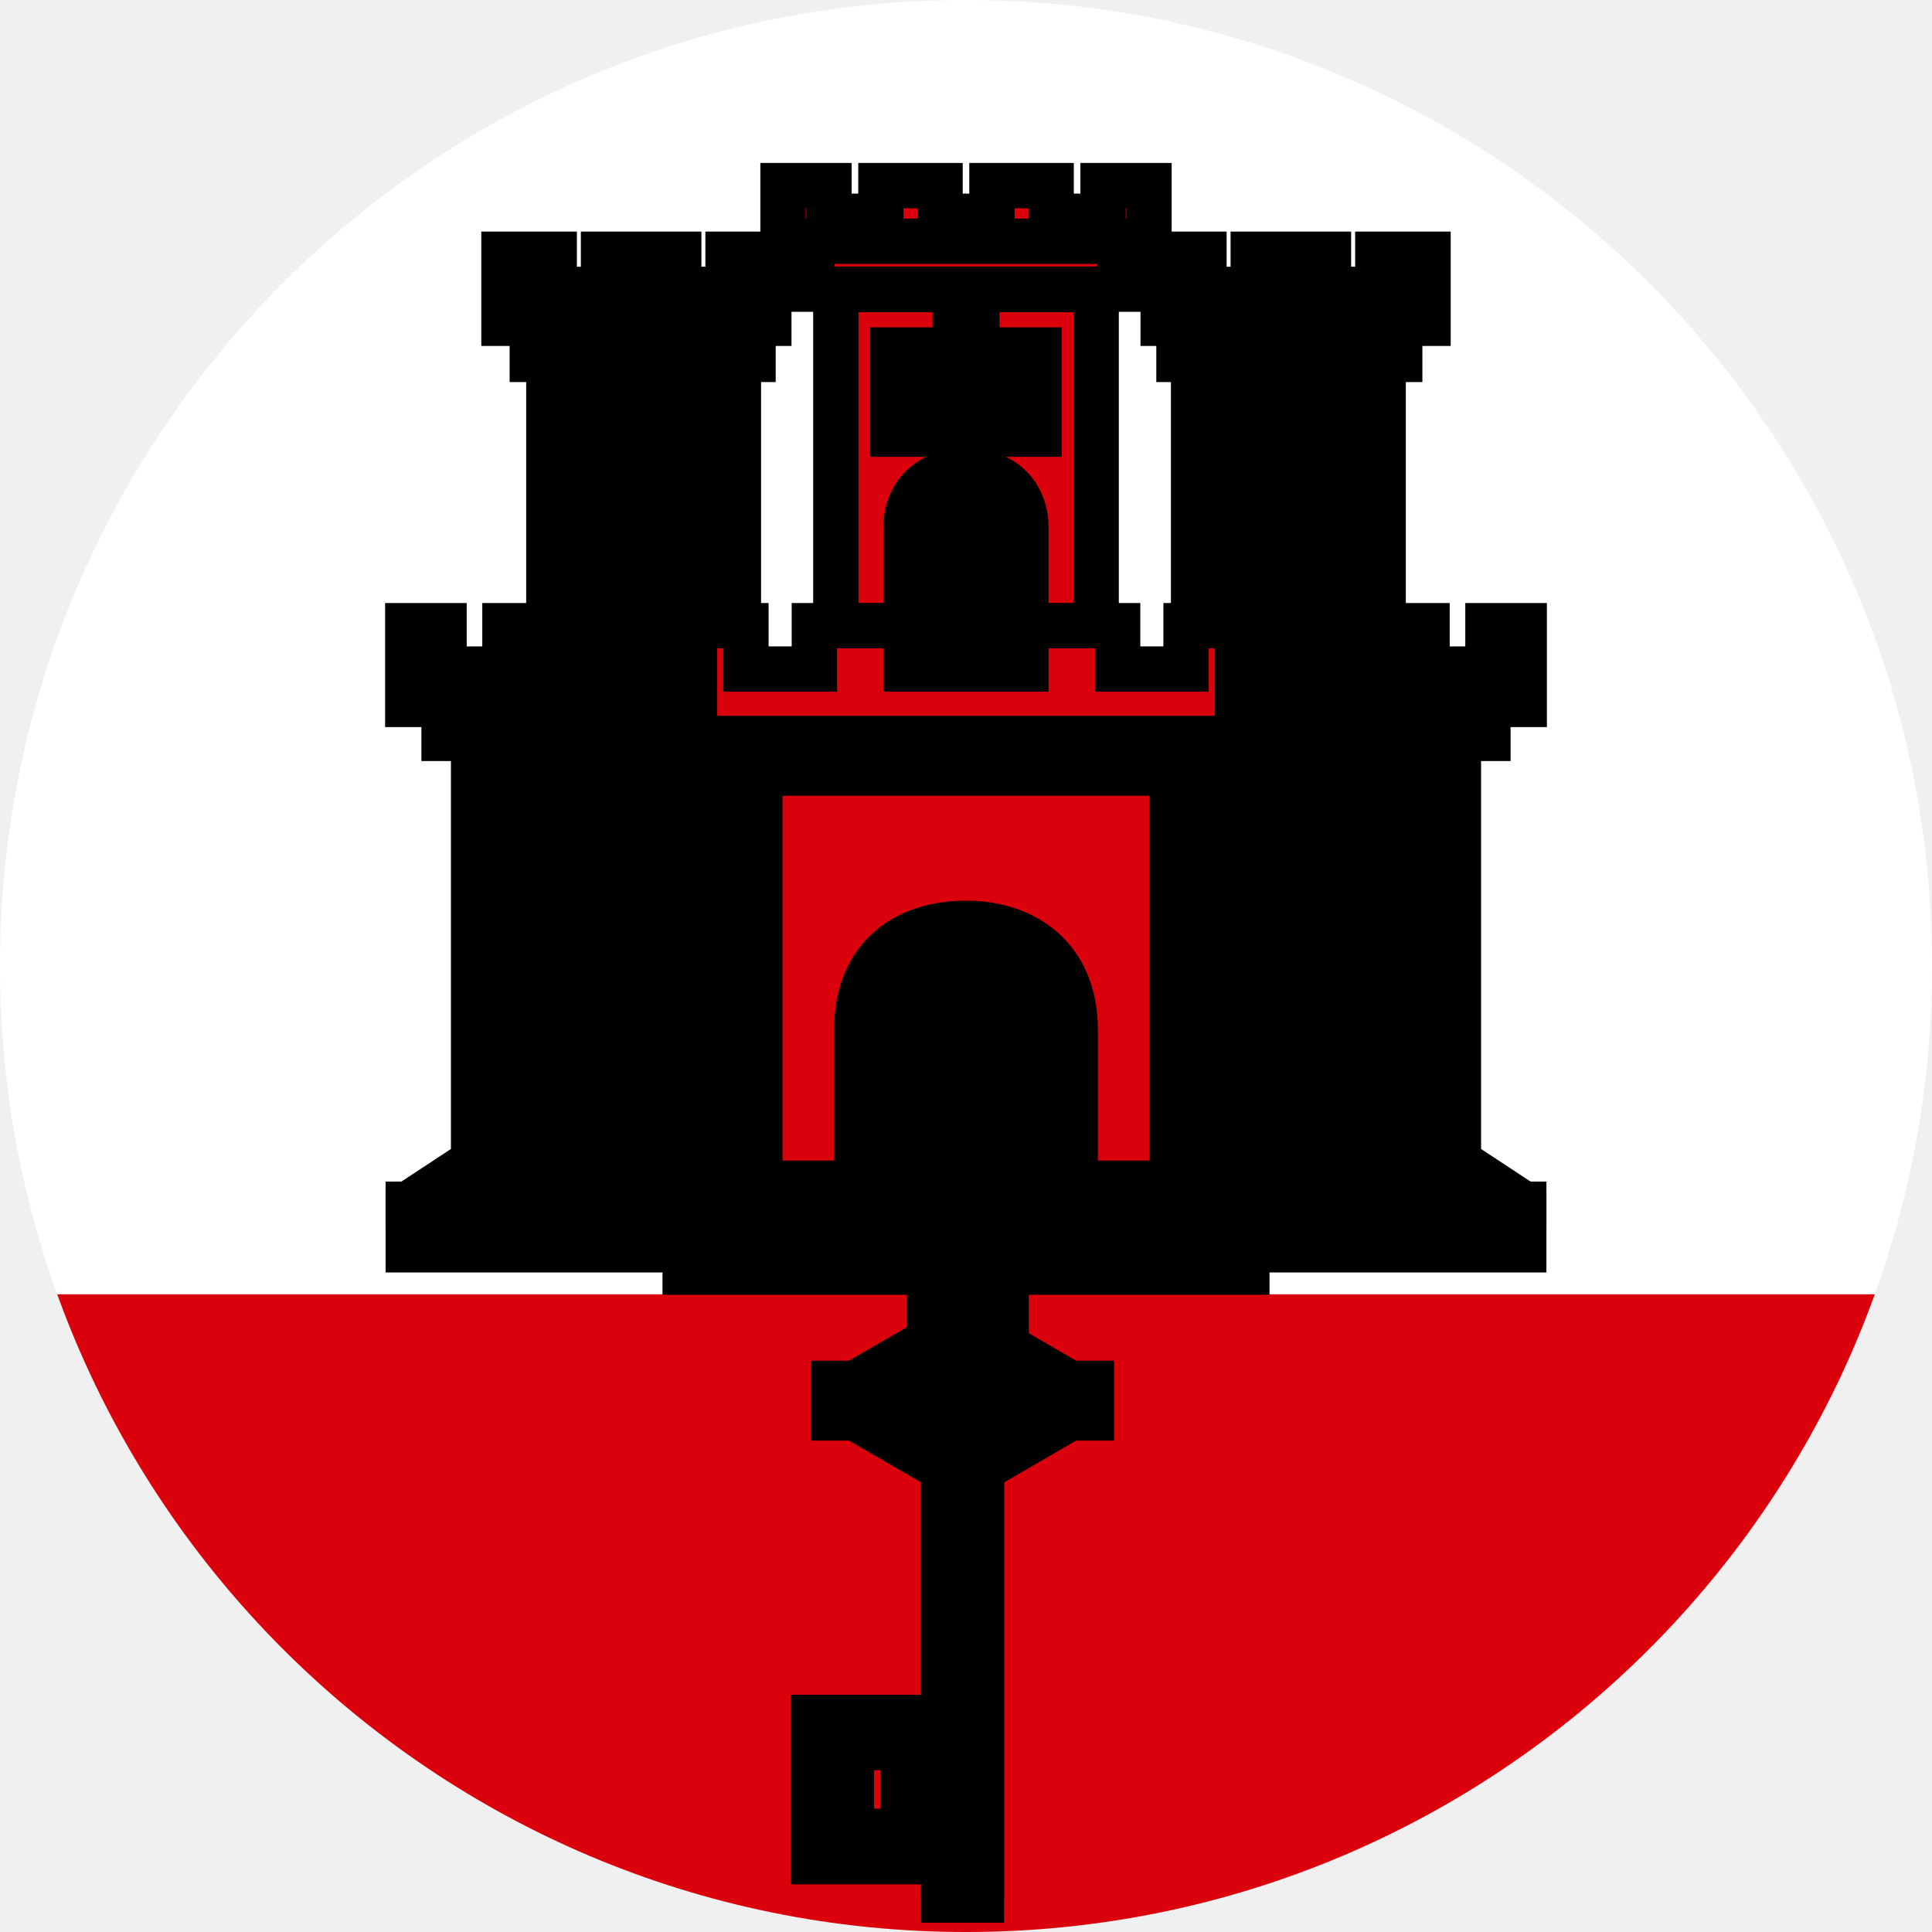
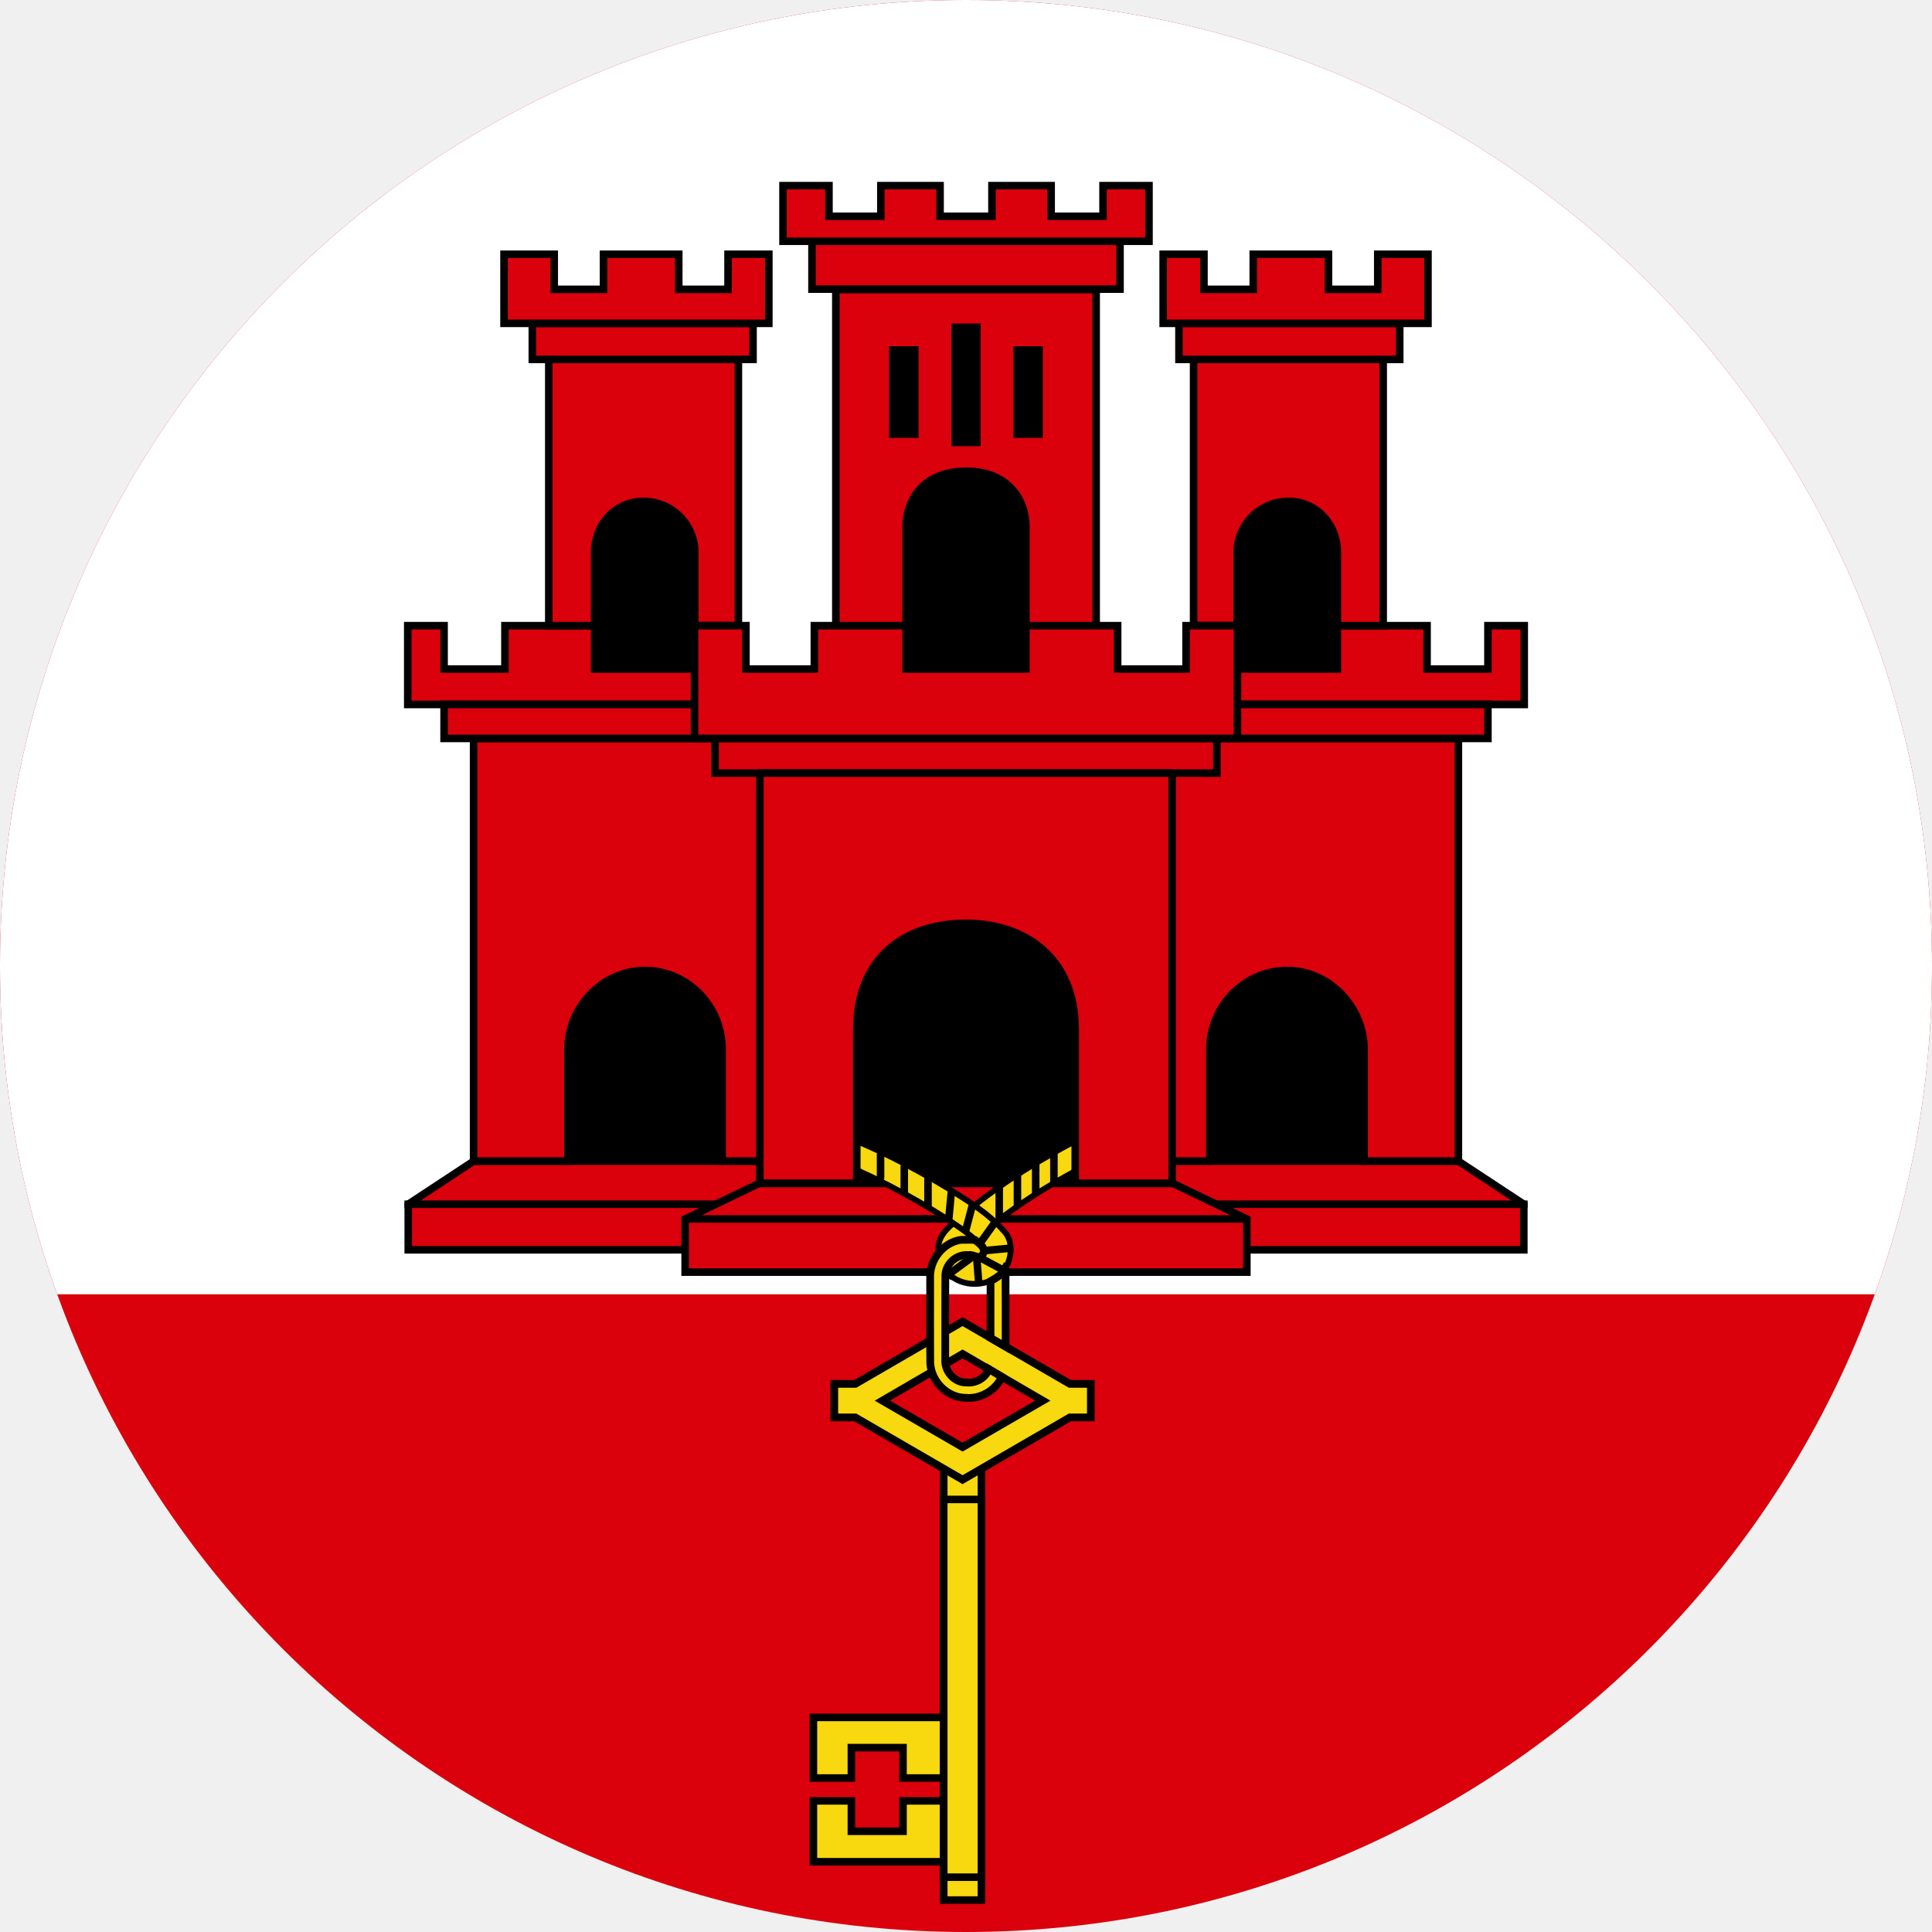
<svg xmlns="http://www.w3.org/2000/svg" width="40" height="40" viewBox="0 0 40 40" fill="none">
-   <g clip-path="url(#clip0_16699_268440)">
-     <mask id="mask0_16699_268440" style="mask-type:luminance" maskUnits="userSpaceOnUse" x="0" y="0" width="40" height="40">
-       <path d="M40 20C40 8.954 31.046 0 20 0C8.954 0 0 8.954 0 20C0 31.046 8.954 40 20 40C31.046 40 40 31.046 40 20Z" fill="white" />
-     </mask>
-     <g mask="url(#mask0_16699_268440)">
-       <mask id="mask1_16699_268440" style="mask-type:luminance" maskUnits="userSpaceOnUse" x="-7" y="0" width="54" height="40">
-         <path d="M-6.667 0H46.667V40H-6.667V0Z" fill="white" />
-       </mask>
-       <g mask="url(#mask1_16699_268440)">
-         <path d="M-6.667 0H46.667V40H-6.667V0Z" fill="#DA000C" />
-         <path d="M-6.667 0H46.667V26.797H-6.667V0Z" fill="white" />
-         <path d="M10.714 18.172H20.714V25.046H10.714V18.172Z" fill="black" />
-         <path d="M15.909 24.041H9.805L8.452 24.932V25.876H15.909M13.355 20.093C14.233 20.093 14.951 20.826 14.951 21.729V24.038H16.099V15.288H9.805V24.038H11.758V21.729C11.758 20.861 12.463 20.093 13.355 20.093Z" fill="#DA000C" />
-         <path d="M15.909 24.041H9.805L8.452 24.932V25.876H15.909M13.355 20.093C14.233 20.093 14.951 20.826 14.951 21.729V24.038H16.099V15.288H9.805V24.038H11.758V21.729C11.758 20.861 12.463 20.093 13.355 20.093Z" fill="black" />
-         <path d="M15.909 24.041H9.805L8.452 24.932V25.876H15.909M13.355 20.093C14.233 20.093 14.951 20.826 14.951 21.729V24.038H16.099V15.288H9.805V24.038H11.758V21.729C11.758 20.861 12.463 20.093 13.355 20.093Z" stroke="black" stroke-width="0.938" stroke-linecap="square" />
-         <path d="M11.957 9.369H14.852V14.675H11.958L11.957 9.369Z" fill="black" />
-         <path d="M14.844 13.852H12.311V12.954H10.454V13.852H9.194V12.954H8.442V14.585H14.844M9.194 14.579H14.659V15.288H9.194V14.579ZM11.363 7.441V12.954L12.311 12.954V11.441C12.311 10.873 12.711 10.409 13.272 10.381C13.29 10.38 13.307 10.381 13.325 10.381C13.606 10.381 13.876 10.492 14.074 10.691C14.273 10.89 14.385 11.159 14.385 11.44V12.954H15.288V7.442L11.363 7.441ZM11.02 6.694V7.441H15.591V6.694H11.02ZM10.434 5.264V6.694H15.918V5.264H15.073V5.991H14.053V5.264H12.495V5.991H11.475V5.264L10.434 5.264ZM20.781 24.502H15.713L14.185 25.239V26.338H20.781" fill="#DA000C" />
-         <path d="M14.844 13.852H12.311V12.954M12.311 12.954H10.454V13.852H9.194V12.954H8.442V14.585H14.844M12.311 12.954L11.363 12.954V7.441L15.288 7.442V12.954H14.385V11.44C14.385 11.231 14.323 11.026 14.206 10.852C14.09 10.678 13.924 10.542 13.731 10.461C13.602 10.408 13.464 10.381 13.325 10.381C13.307 10.381 13.29 10.38 13.272 10.381C12.711 10.409 12.311 10.873 12.311 11.441V12.954ZM20.781 24.502H15.713L14.185 25.239V26.338H20.781M9.194 14.579H14.659V15.288H9.194V14.579ZM11.02 6.694V7.441H15.591V6.694H11.02ZM10.434 5.264V6.694H15.918V5.264H15.073V5.991H14.053V5.264H12.495V5.991H11.475V5.264L10.434 5.264Z" fill="black" />
-         <path d="M14.844 13.852H12.311V12.954M12.311 12.954H10.454V13.852H9.194V12.954H8.442V14.585H14.844M12.311 12.954L11.363 12.954V7.441L15.288 7.442V12.954H14.385V11.44C14.385 11.231 14.323 11.026 14.206 10.852C14.09 10.678 13.924 10.542 13.731 10.461C13.602 10.408 13.464 10.381 13.325 10.381C13.307 10.381 13.29 10.38 13.272 10.381C12.711 10.409 12.311 10.873 12.311 11.441V12.954ZM8.452 24.932H15.938M20.781 24.502H15.713L14.185 25.239V26.338H20.781M9.194 14.579H14.659V15.288H9.194V14.579ZM11.02 6.694V7.441H15.591V6.694H11.02ZM10.434 5.264V6.694H15.918V5.264H15.073V5.991H14.053V5.264H12.495V5.991H11.475V5.264L10.434 5.264Z" stroke="black" stroke-width="0.938" stroke-linecap="square" />
-         <path d="M14.183 25.238H20.937" stroke="black" stroke-width="0.938" />
-         <path d="M29.286 18.172H19.286V25.046H29.286V18.172Z" fill="black" />
-         <path d="M24.091 24.041H30.195L31.548 24.932V25.876H24.091M26.645 20.093C25.767 20.093 25.049 20.826 25.049 21.729V24.038H23.901V15.288H30.195V24.038H28.242V21.729C28.242 20.861 27.537 20.093 26.645 20.093Z" fill="#DA000C" />
-         <path d="M24.091 24.041H30.195L31.548 24.932V25.876H24.091M26.645 20.093C25.767 20.093 25.049 20.826 25.049 21.729V24.038H23.901V15.288H30.195V24.038H28.242V21.729C28.242 20.861 27.537 20.093 26.645 20.093Z" fill="black" />
-         <path d="M24.091 24.041H30.195L31.548 24.932V25.876H24.091M26.645 20.093C25.767 20.093 25.049 20.826 25.049 21.729V24.038H23.901V15.288H30.195V24.038H28.242V21.729C28.242 20.861 27.537 20.093 26.645 20.093Z" stroke="black" stroke-width="0.938" stroke-linecap="square" />
-         <path d="M28.043 9.369H25.148V14.675H28.042L28.043 9.369Z" fill="black" />
-         <path d="M25.156 13.852H27.689V12.954H29.546V13.852H30.806V12.954H31.558V14.585H25.156M30.806 14.579H25.342V15.288H30.806V14.579ZM28.637 7.441V12.954L27.689 12.954V11.441C27.689 10.873 27.289 10.409 26.728 10.381C26.71 10.38 26.693 10.381 26.675 10.381C26.394 10.381 26.124 10.492 25.926 10.691C25.727 10.89 25.615 11.159 25.615 11.44V12.954H24.712V7.442L28.637 7.441ZM28.98 6.694V7.441H24.409V6.694H28.98ZM29.566 5.264V6.694H24.082V5.264H24.927V5.991H25.947V5.264H27.505V5.991H28.526V5.264L29.566 5.264ZM19.219 24.502H24.287L25.815 25.239V26.338H19.219" fill="#DA000C" />
-         <path d="M25.156 13.852H27.689V12.954M27.689 12.954H29.546V13.852H30.806V12.954H31.558V14.585H25.156M27.689 12.954L28.637 12.954V7.441L24.712 7.442V12.954H25.615V11.44C25.615 11.231 25.677 11.026 25.794 10.852C25.91 10.678 26.076 10.542 26.269 10.461C26.398 10.408 26.536 10.381 26.675 10.381C26.693 10.381 26.71 10.38 26.728 10.381C27.289 10.409 27.689 10.873 27.689 11.441V12.954ZM19.219 24.502H24.287L25.815 25.239V26.338H19.219M30.806 14.579H25.342V15.288H30.806V14.579ZM28.98 6.694V7.441H24.409V6.694H28.98ZM29.566 5.264V6.694H24.082V5.264H24.927V5.991H25.947V5.264H27.505V5.991H28.526V5.264L29.566 5.264Z" fill="black" />
-         <path d="M25.156 13.852H27.689V12.954M27.689 12.954H29.546V13.852H30.806V12.954H31.558V14.585H25.156M27.689 12.954L28.637 12.954V7.441L24.712 7.442V12.954H25.615V11.44C25.615 11.231 25.677 11.026 25.794 10.852C25.91 10.678 26.076 10.542 26.269 10.461C26.398 10.408 26.536 10.381 26.675 10.381C26.693 10.381 26.71 10.38 26.728 10.381C27.289 10.409 27.689 10.873 27.689 11.441V12.954ZM31.548 24.932H24.062M19.219 24.502H24.287L25.815 25.239V26.338H19.219M30.806 14.579H25.342V15.288H30.806V14.579ZM28.98 6.694V7.441H24.409V6.694H28.98ZM29.566 5.264V6.694H24.082V5.264H24.927V5.991H25.947V5.264H27.505V5.991H28.526V5.264L29.566 5.264Z" stroke="black" stroke-width="0.938" stroke-linecap="square" />
-         <path d="M25.817 25.238H19.062" stroke="black" stroke-width="0.938" />
-         <path d="M22.703 23.442C22.288 23.58 21.913 23.812 21.535 24.029C21.051 24.315 20.581 24.627 20.144 24.982C19.991 25.083 19.843 25.194 19.724 25.337C19.564 25.474 19.402 25.658 19.432 25.886C19.44 25.986 19.569 25.768 19.653 25.757C19.802 25.672 19.977 25.646 20.144 25.684C20.343 25.474 20.599 25.334 20.82 25.151C21.289 24.801 21.794 24.5 22.308 24.22C22.488 24.128 22.668 24.034 22.859 23.969L22.703 23.442Z" fill="#F8D80E" stroke="black" stroke-width="0.72" stroke-linecap="round" />
-         <path d="M20.688 24.592V25.204M21.065 24.326V24.933M21.443 24.091V24.693M21.82 23.858V24.48" stroke="black" stroke-width="0.938" stroke-linecap="round" />
-         <path d="M17.327 23.462L17.141 23.98C18.006 24.308 18.83 24.742 19.61 25.239C19.874 25.419 20.151 25.593 20.359 25.84C20.405 25.966 20.279 26.073 20.154 26.034C20.039 25.995 19.927 25.951 19.806 26.033C19.633 26.112 19.477 26.368 19.739 26.454C20.101 26.697 20.69 26.591 20.864 26.166C20.954 25.947 20.96 25.666 20.784 25.487C20.462 25.117 20.035 24.86 19.625 24.601C18.892 24.16 18.129 23.761 17.327 23.462L17.327 23.462Z" fill="#F8D80E" stroke="black" stroke-width="0.72" stroke-linecap="round" />
-         <path d="M19.695 24.693L19.646 25.215M20.13 24.959L19.995 25.47M20.594 25.314L20.312 25.711M20.737 26.278L20.329 26.059M20.864 25.848L20.396 25.892M20.26 26.526L20.228 26.114M20.089 26.056L19.702 26.34M18.231 23.896V24.383M19.213 24.413V24.965M18.722 24.155V24.674" stroke="black" stroke-width="0.938" stroke-linecap="round" />
-         <path d="M16.841 35.557V36.811H17.627V36.182H18.696V36.811H19.541V35.557H16.841ZM16.841 37.285V38.545H19.541V37.285H18.696V37.915H17.627V37.285H16.841Z" fill="#F8D80E" stroke="black" stroke-width="0.938" />
-         <path d="M19.539 30.258H20.319V39.338H19.539V30.258Z" fill="#F8D80E" stroke="black" stroke-width="0.938" />
-         <path d="M19.539 31.044H20.319V38.866H19.539V31.044Z" fill="#F8D80E" stroke="black" stroke-width="0.938" />
-         <path d="M19.929 28.032L21.589 28.999L19.929 29.961L18.269 28.999L19.929 28.032ZM17.707 28.652H17.273V29.346H17.707L19.929 30.635L22.151 29.346H22.585V28.652H22.151L19.929 27.363L17.707 28.652Z" fill="#F8D80E" stroke="black" stroke-width="0.96" />
-         <path d="M19.898 25.669C19.52 25.722 19.237 26.095 19.258 26.471C19.259 27.055 19.255 27.639 19.26 28.223C19.28 28.599 19.609 28.936 19.991 28.94C20.301 28.969 20.612 28.788 20.742 28.506L20.474 28.345C20.404 28.529 20.204 28.644 20.01 28.623C19.754 28.63 19.547 28.381 19.57 28.133C19.572 27.553 19.567 26.973 19.573 26.392C19.587 26.156 19.812 25.962 20.049 25.986C20.147 25.958 20.281 26.092 20.342 25.976C20.433 25.847 20.277 25.746 20.19 25.674C20.095 25.66 19.995 25.672 19.898 25.669ZM20.801 26.279C20.739 26.396 20.611 26.465 20.508 26.526V27.7L20.82 27.881C20.819 27.38 20.823 26.88 20.819 26.379C20.814 26.348 20.817 26.301 20.801 26.279L20.801 26.279Z" fill="#F8D80E" stroke="black" stroke-width="0.96" />
-         <path d="M17.625 5.992H22.208V14.313H17.625V5.992Z" fill="black" />
-         <path d="M17.305 5.996V12.959H18.76V10.893C18.76 10.417 19.065 9.756 20 9.756C20.935 9.756 21.24 10.417 21.24 10.893V12.959H22.695V5.996L17.305 5.996ZM19.776 6.777H20.225V9.16H19.776V6.777ZM18.486 7.246H18.941V8.989H18.486L18.486 7.246ZM21.059 7.246H21.514V8.989H21.06L21.059 7.246ZM16.812 4.995V5.986H23.188V4.995L16.812 4.995ZM16.211 3.843V4.995H23.789V3.843H22.837V4.477H21.763V3.843H20.537V4.477H19.463V3.843H18.238V4.477H17.163V3.843L16.211 3.843ZM14.805 15.288V16.006H25.195V15.288H14.805Z" fill="#DA000C" stroke="black" stroke-width="0.938" />
-         <path d="M14.38 12.954V15.288H25.62V12.954H24.556V13.852H23.14V12.954H21.24V13.852H18.76V12.954H16.86V13.852H15.444V12.954H14.38Z" fill="#DA000C" stroke="black" stroke-width="0.938" />
-         <path d="M15.732 16.006V24.497H17.739V21.318C17.739 19.821 18.739 19.116 20 19.116C21.213 19.116 22.261 19.821 22.261 21.319V24.497H24.268V16.006L15.732 16.006Z" fill="#DA000C" stroke="black" stroke-width="0.938" stroke-linejoin="round" />
-       </g>
+   <g clip-path="url(#clip0_55809_21488)">
+     <g clip-path="url(#clip1_55809_21488)">
+       <path d="M60 0H-20V40H60V0Z" fill="#DA000C" />
+       <path d="M60 0H-20V26.797H60V0Z" fill="white" />
+       <path d="M20.714 18.172H10.714V25.046H20.714V18.172Z" fill="black" />
+       <path d="M15.909 24.041H9.805L8.452 24.932V25.876H15.909" fill="#DA000C" />
+       <path d="M15.909 24.041H9.805L8.452 24.932V25.876H15.909" stroke="black" stroke-width="0.156" stroke-linecap="square" />
+       <path d="M13.354 20.093C14.233 20.093 14.951 20.826 14.951 21.729V24.038H16.099V15.288H9.805V24.038H11.758V21.729C11.758 20.861 12.463 20.093 13.354 20.093Z" fill="#DA000C" stroke="black" stroke-width="0.156" stroke-linecap="square" />
+       <path d="M14.852 9.369H11.957V14.675H14.852V9.369Z" fill="black" />
+       <path d="M14.844 13.852H12.311V12.954H10.454V13.852H9.194V12.954H8.442V14.585H14.844M9.194 14.579H14.659V15.288H9.194V14.579Z" fill="#DA000C" />
+       <path d="M14.844 13.852H12.311V12.954H10.454V13.852H9.194V12.954H8.442V14.585H14.844M9.194 14.579H14.659V15.288H9.194V14.579Z" stroke="black" stroke-width="0.156" stroke-linecap="square" />
+       <path d="M11.362 7.441V12.954H12.311V11.44C12.311 10.873 12.711 10.409 13.271 10.381C13.29 10.38 13.307 10.381 13.325 10.381C13.911 10.381 14.385 10.855 14.385 11.44V12.954H15.288V7.441H11.362Z" fill="#DA000C" stroke="black" stroke-width="0.156" stroke-linecap="square" />
+       <path d="M11.021 6.694V7.441H15.591V6.694H11.021Z" fill="#DA000C" stroke="black" stroke-width="0.156" stroke-linecap="square" />
+       <path d="M10.435 5.264V6.694H15.918V5.264H15.073V5.991H14.053V5.264H12.495V5.991H11.475V5.264H10.435Z" fill="#DA000C" stroke="black" stroke-width="0.156" stroke-linecap="square" />
+       <path d="M8.452 24.932H15.938Z" fill="#DA000C" />
+       <path d="M8.452 24.932H15.938" stroke="black" stroke-width="0.156" stroke-linecap="square" />
+       <path d="M20.781 24.502H15.713L14.185 25.239V26.338H20.781" fill="#DA000C" />
+       <path d="M20.781 24.502H15.713L14.185 25.239V26.338H20.781" stroke="black" stroke-width="0.156" stroke-linecap="square" />
+       <path d="M14.183 25.237H20.938Z" fill="#DA000C" />
+       <path d="M14.183 25.237H20.938" stroke="black" stroke-width="0.156" />
+       <path d="M19.286 18.172H29.286V25.046H19.286V18.172Z" fill="black" />
+       <path d="M24.091 24.041H30.195L31.549 24.932V25.876H24.091" fill="#DA000C" />
+       <path d="M24.091 24.041H30.195L31.549 24.932V25.876H24.091" stroke="black" stroke-width="0.156" stroke-linecap="square" />
+       <path d="M26.645 20.093C25.767 20.093 25.049 20.826 25.049 21.729V24.038H23.901V15.288H30.195V24.038H28.242V21.729C28.242 20.861 27.537 20.093 26.645 20.093Z" fill="#DA000C" stroke="black" stroke-width="0.156" stroke-linecap="square" />
+       <path d="M25.148 9.369H28.043V14.675H25.148V9.369Z" fill="black" />
+       <path d="M25.156 13.852H27.689V12.954H29.546V13.852H30.806V12.954H31.558V14.585H25.156M30.806 14.579H25.341V15.288H30.806V14.579Z" fill="#DA000C" />
+       <path d="M25.156 13.852H27.689V12.954H29.546V13.852H30.806V12.954H31.558V14.585H25.156M30.806 14.579H25.341V15.288H30.806V14.579Z" stroke="black" stroke-width="0.156" stroke-linecap="square" />
+       <path d="M28.638 7.441V12.954H27.689V11.44C27.689 10.873 27.289 10.409 26.729 10.381C26.71 10.38 26.693 10.381 26.675 10.381C26.089 10.381 25.615 10.855 25.615 11.44V12.954H24.712V7.441H28.638Z" fill="#DA000C" stroke="black" stroke-width="0.156" stroke-linecap="square" />
+       <path d="M28.98 6.694V7.441H24.409V6.694H28.98Z" fill="#DA000C" stroke="black" stroke-width="0.156" stroke-linecap="square" />
+       <path d="M29.565 5.264V6.694H24.082V5.264H24.927V5.991H25.947V5.264H27.505V5.991H28.525V5.264H29.565Z" fill="#DA000C" stroke="black" stroke-width="0.156" stroke-linecap="square" />
+       <path d="M31.549 24.932H24.062Z" fill="#DA000C" />
+       <path d="M31.549 24.932H24.062" stroke="black" stroke-width="0.156" stroke-linecap="square" />
+       <path d="M19.219 24.502H24.287L25.815 25.239V26.338H19.219" fill="#DA000C" />
+       <path d="M19.219 24.502H24.287L25.815 25.239V26.338H19.219" stroke="black" stroke-width="0.156" stroke-linecap="square" />
+       <path d="M25.817 25.237H19.062Z" fill="#DA000C" />
+       <path d="M25.817 25.237H19.062" stroke="black" stroke-width="0.156" />
+       <path d="M22.703 23.442C22.288 23.58 21.913 23.812 21.536 24.029C21.051 24.315 20.581 24.627 20.144 24.982C19.991 25.083 19.843 25.194 19.724 25.337C19.564 25.474 19.401 25.658 19.432 25.886C19.44 25.986 19.569 25.768 19.653 25.757C19.8 25.673 19.979 25.645 20.144 25.684C20.343 25.474 20.599 25.334 20.82 25.151C21.289 24.801 21.794 24.5 22.308 24.22C22.488 24.128 22.668 24.035 22.859 23.97C22.807 23.794 22.755 23.618 22.703 23.442Z" fill="#F8D80E" stroke="black" stroke-width="0.12" stroke-linecap="round" />
+       <path d="M20.688 24.592V25.204Z" fill="#F8D80E" />
+       <path d="M20.688 24.592V25.204" stroke="black" stroke-width="0.156" stroke-linecap="round" />
+       <path d="M21.065 24.326V24.933Z" fill="#F8D80E" />
+       <path d="M21.065 24.326V24.933" stroke="black" stroke-width="0.156" stroke-linecap="round" />
+       <path d="M21.443 24.091V24.693Z" fill="#F8D80E" />
+       <path d="M21.443 24.091V24.693" stroke="black" stroke-width="0.156" stroke-linecap="round" />
+       <path d="M21.82 23.858V24.48Z" fill="#F8D80E" />
+       <path d="M21.82 23.858V24.48" stroke="black" stroke-width="0.156" stroke-linecap="round" />
+       <path d="M17.327 23.462C17.265 23.634 17.203 23.807 17.141 23.98C18.006 24.308 18.83 24.742 19.61 25.239C19.874 25.419 20.151 25.593 20.359 25.84C20.405 25.967 20.279 26.073 20.154 26.034C20.039 25.995 19.927 25.951 19.806 26.034C19.633 26.112 19.477 26.368 19.739 26.454C20.101 26.697 20.689 26.591 20.863 26.166C20.954 25.947 20.96 25.666 20.784 25.487C20.462 25.118 20.035 24.861 19.625 24.601C18.892 24.16 18.129 23.761 17.327 23.462Z" fill="#F8D80E" stroke="black" stroke-width="0.12" stroke-linecap="round" />
+       <path d="M19.695 24.693L19.646 25.215Z" fill="#F8D80E" />
+       <path d="M19.695 24.693L19.646 25.215" stroke="black" stroke-width="0.156" stroke-linecap="round" />
+       <path d="M20.13 24.959L19.995 25.47Z" fill="#F8D80E" />
+       <path d="M20.13 24.959L19.995 25.47" stroke="black" stroke-width="0.156" stroke-linecap="round" />
+       <path d="M20.595 25.314L20.312 25.711Z" fill="#F8D80E" />
+       <path d="M20.595 25.314L20.312 25.711" stroke="black" stroke-width="0.156" stroke-linecap="round" />
+       <path d="M20.737 26.278L20.329 26.059Z" fill="#F8D80E" />
+       <path d="M20.737 26.278L20.329 26.059" stroke="black" stroke-width="0.156" stroke-linecap="round" />
+       <path d="M20.864 25.848L20.396 25.892Z" fill="#F8D80E" />
+       <path d="M20.864 25.848L20.396 25.892" stroke="black" stroke-width="0.156" stroke-linecap="round" />
+       <path d="M20.26 26.526L20.228 26.114Z" fill="#F8D80E" />
+       <path d="M20.26 26.526L20.228 26.114" stroke="black" stroke-width="0.156" stroke-linecap="round" />
+       <path d="M20.089 26.055L19.702 26.34Z" fill="#F8D80E" />
+       <path d="M20.089 26.055L19.702 26.34" stroke="black" stroke-width="0.156" stroke-linecap="round" />
+       <path d="M18.231 23.896V24.383Z" fill="#F8D80E" />
+       <path d="M18.231 23.896V24.383" stroke="black" stroke-width="0.156" stroke-linecap="round" />
+       <path d="M19.213 24.413V24.965Z" fill="#F8D80E" />
+       <path d="M19.213 24.413V24.965" stroke="black" stroke-width="0.156" stroke-linecap="round" />
+       <path d="M18.722 24.155V24.674Z" fill="#F8D80E" />
+       <path d="M18.722 24.155V24.674" stroke="black" stroke-width="0.156" stroke-linecap="round" />
+       <path d="M16.841 35.557V36.812H17.627V36.182H18.696V36.812H19.541V35.557H16.841ZM16.841 37.285V38.545H19.541V37.285H18.696V37.915H17.627V37.285H16.841Z" fill="#F8D80E" stroke="black" stroke-width="0.156" />
+       <path d="M20.319 30.258H19.539V39.339H20.319V30.258Z" fill="#F8D80E" stroke="black" stroke-width="0.156" />
+       <path d="M20.319 31.044H19.539V38.865H20.319V31.044Z" fill="#F8D80E" stroke="black" stroke-width="0.156" />
+       <path d="M19.929 28.032L21.589 28.999L19.929 29.961L18.269 28.999L19.929 28.032ZM17.707 28.652H17.273V29.346H17.707L19.929 30.635L22.151 29.346H22.585V28.652H22.151L19.929 27.363L17.707 28.652Z" fill="#F8D80E" stroke="black" stroke-width="0.16" />
+       <path d="M19.898 25.669C19.52 25.722 19.237 26.096 19.258 26.471C19.259 27.055 19.255 27.639 19.26 28.223C19.28 28.599 19.609 28.937 19.99 28.94C20.301 28.97 20.612 28.788 20.742 28.506C20.653 28.452 20.563 28.398 20.474 28.345C20.404 28.53 20.204 28.644 20.01 28.623C19.754 28.63 19.547 28.382 19.57 28.133C19.572 27.553 19.567 26.973 19.573 26.393C19.587 26.156 19.812 25.962 20.049 25.986C20.147 25.958 20.281 26.092 20.342 25.977C20.433 25.847 20.277 25.746 20.19 25.674C20.095 25.661 19.994 25.673 19.898 25.669ZM20.801 26.279C20.739 26.396 20.611 26.465 20.508 26.526V27.7C20.612 27.76 20.716 27.821 20.82 27.881C20.819 27.38 20.823 26.88 20.819 26.379C20.814 26.348 20.817 26.301 20.801 26.279Z" fill="#F8D80E" stroke="black" stroke-width="0.16" />
+       <path d="M22.208 5.992H17.625V14.313H22.208V5.992Z" fill="black" />
+       <path d="M17.305 5.996V12.959H18.76V10.894C18.76 10.417 19.065 9.756 20 9.756C20.935 9.756 21.24 10.417 21.24 10.894V12.959H22.695V5.996H17.305ZM19.775 6.777H20.225V9.16H19.775V6.777ZM18.486 7.246H18.94V8.989H18.486V7.246ZM21.06 7.246H21.514V8.989H21.06V7.246Z" fill="#DA000C" stroke="black" stroke-width="0.156" />
+       <path d="M16.811 4.995V5.986H23.189V4.995H16.811Z" fill="#DA000C" stroke="black" stroke-width="0.156" />
+       <path d="M16.211 3.843V4.995H23.789V3.843H22.837V4.478H21.763V3.843H20.537V4.478H19.463V3.843H18.237V4.478H17.163V3.843H16.211Z" fill="#DA000C" stroke="black" stroke-width="0.156" />
+       <path d="M14.805 15.288V16.006H25.195V15.288H14.805Z" fill="#DA000C" stroke="black" stroke-width="0.156" />
+       <path d="M14.38 12.954V15.288H25.62V12.954H24.556V13.852H23.14V12.954H21.24V13.852H18.76V12.954H16.86V13.852H15.444V12.954H14.38Z" fill="#DA000C" stroke="black" stroke-width="0.156" />
+       <path d="M15.732 16.006V24.497H17.739V21.318C17.739 19.821 18.739 19.116 20 19.116C21.212 19.116 22.261 19.821 22.261 21.318V24.497H24.268V16.006H15.732Z" fill="#DA000C" stroke="black" stroke-width="0.156" stroke-linejoin="round" />
    </g>
  </g>
  <defs>
-     <clipPath id="clip0_16699_268440">
-       <rect width="40" height="40" fill="white" />
+     <clipPath id="clip0_55809_21488">
+       <rect width="40" height="40" rx="20" fill="white" />
+     </clipPath>
+     <clipPath id="clip1_55809_21488">
+       <rect width="80" height="40" fill="white" transform="translate(-20)" />
    </clipPath>
  </defs>
</svg>
